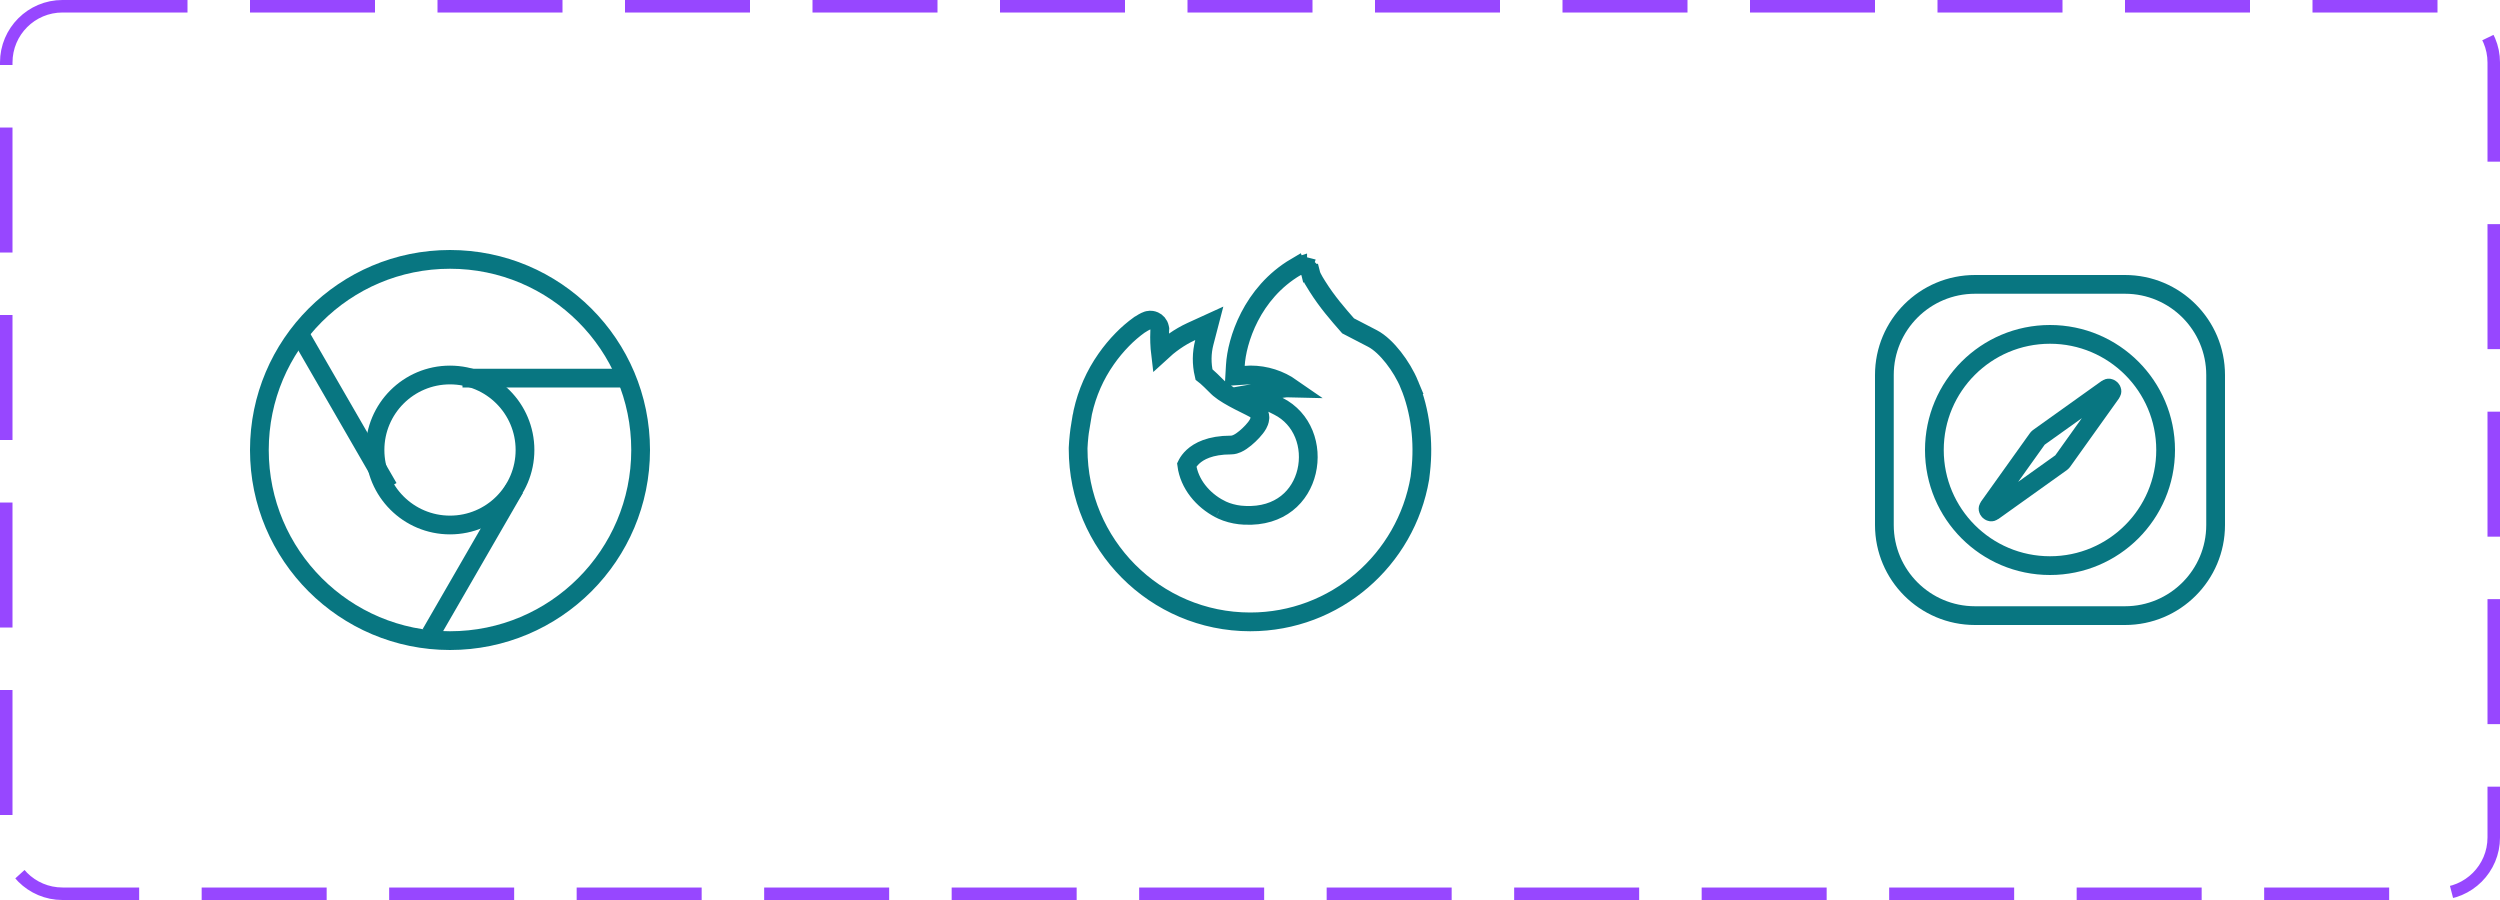
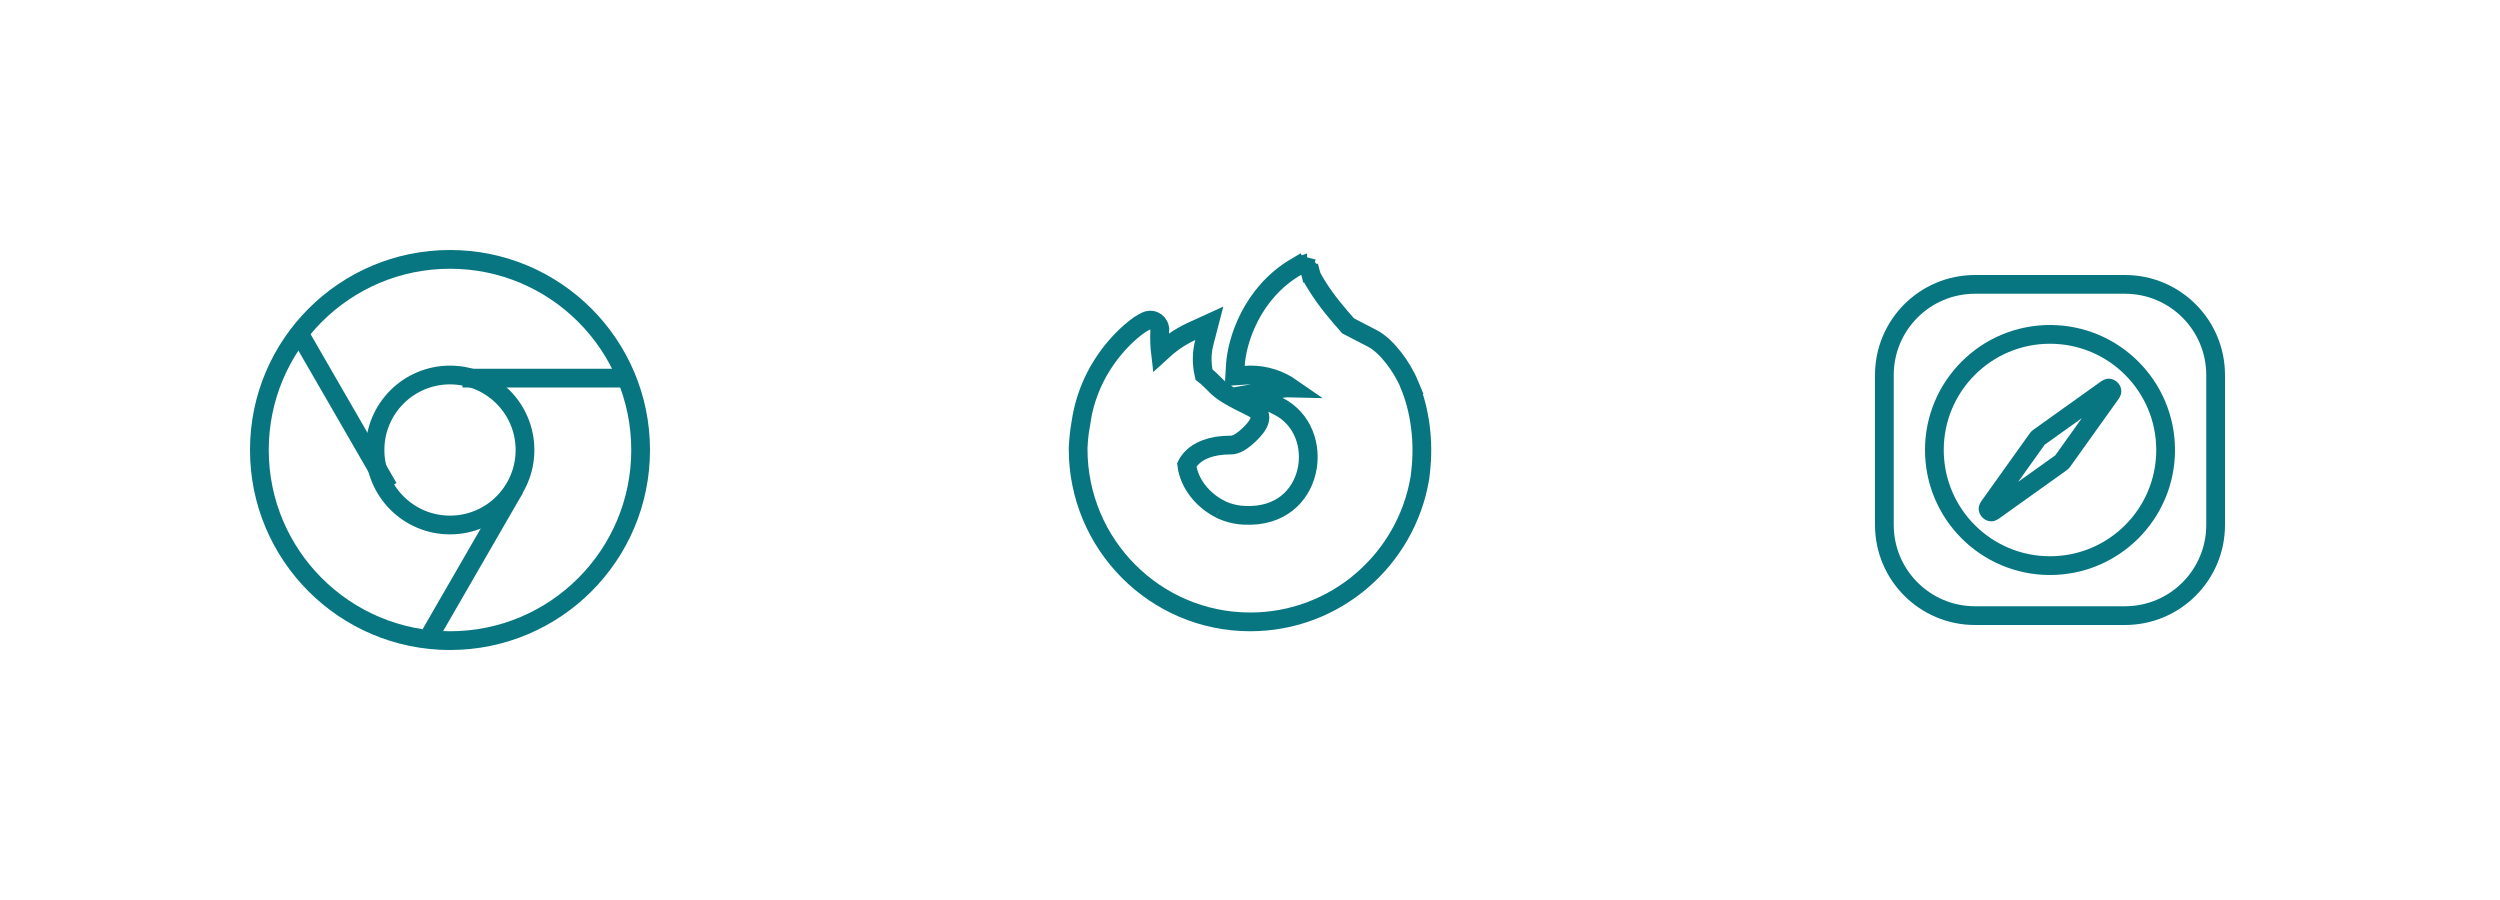
<svg xmlns="http://www.w3.org/2000/svg" width="200" height="72" viewBox="0 0 200 72" fill="none">
-   <rect x="0.5" y="0.5" width="199" height="71" rx="4.5" stroke="#9747FF" stroke-dasharray="10 5" />
  <circle cx="36" cy="36" r="6" stroke="#087681" stroke-width="1.5" />
  <circle cx="36" cy="36" r="15.25" stroke="#087681" stroke-width="1.5" />
  <line x1="37" y1="30.25" x2="50.444" y2="30.25" stroke="#087681" stroke-width="1.5" />
  <line x1="41.176" y1="39.071" x2="34.454" y2="50.714" stroke="#087681" stroke-width="1.5" />
  <line x1="31.072" y1="39.018" x2="24.072" y2="26.893" stroke="#087681" stroke-width="1.5" />
  <path d="M103.716 21.341C103.704 21.347 103.692 21.354 103.681 21.36C103.671 21.366 103.662 21.372 103.652 21.378C103.649 21.38 103.646 21.381 103.644 21.383C103.647 21.381 103.651 21.377 103.656 21.374C103.661 21.371 103.67 21.367 103.68 21.361L103.678 21.356C100.127 23.446 98.939 27.281 98.828 29.227L98.779 30.075L99.628 30.018C99.798 30.006 99.913 29.996 100.034 29.996C101.252 29.996 102.384 30.377 103.32 31.029C103.04 31.021 102.755 31.038 102.47 31.088L100.235 31.479L102.263 32.497C104.236 33.489 105.002 35.715 104.526 37.725C104.063 39.682 102.428 41.36 99.571 41.226L99.566 41.225C99.066 41.205 98.572 41.11 98.1 40.943C97.992 40.903 97.882 40.858 97.772 40.809H97.772C97.697 40.774 97.644 40.749 97.599 40.725L97.526 40.849L97.589 40.72C96.216 40.008 95.138 38.712 94.941 37.201C94.954 37.175 94.967 37.143 94.985 37.108C95.066 36.96 95.208 36.747 95.444 36.53C95.903 36.109 96.791 35.602 98.477 35.602C98.682 35.602 98.857 35.536 98.965 35.487C99.086 35.433 99.202 35.364 99.306 35.294C99.513 35.154 99.727 34.975 99.917 34.795C100.107 34.614 100.293 34.415 100.438 34.227C100.511 34.133 100.583 34.029 100.642 33.923C100.689 33.837 100.776 33.664 100.79 33.453L100.793 33.412L100.791 33.37C100.778 33.083 100.607 32.908 100.587 32.886C100.536 32.831 100.487 32.792 100.462 32.773C100.408 32.734 100.352 32.7 100.312 32.678C100.228 32.63 100.119 32.574 100.007 32.518C99.767 32.398 99.472 32.255 99.138 32.083C98.535 31.773 97.935 31.429 97.561 31.117L97.416 30.985C96.958 30.532 96.706 30.279 96.48 30.086L96.478 30.085C96.426 30.04 96.372 29.997 96.317 29.955C96.12 29.112 96.127 28.233 96.346 27.393L96.743 25.865L95.308 26.521C94.33 26.969 93.508 27.585 92.834 28.209C92.821 28.098 92.808 27.982 92.799 27.865C92.75 27.224 92.766 26.605 92.778 26.41L92.785 26.308L92.764 26.207C92.708 25.942 92.526 25.761 92.336 25.676C92.184 25.608 92.051 25.608 91.999 25.609C91.888 25.613 91.802 25.641 91.782 25.648C91.721 25.667 91.668 25.692 91.644 25.704C91.583 25.733 91.516 25.77 91.461 25.801C91.36 25.858 91.224 25.938 91.165 25.98L91.159 25.983C90.668 26.336 90.208 26.731 89.786 27.165C89.313 27.647 88.882 28.168 88.495 28.722C87.601 29.995 86.967 31.434 86.63 32.954L86.628 32.962C86.624 32.982 86.62 33.001 86.617 33.015C86.615 33.028 86.613 33.038 86.611 33.047C86.588 33.155 86.485 33.703 86.456 33.903H86.455C86.349 34.537 86.281 35.176 86.251 35.818L86.25 35.836V35.92C86.25 43.554 92.411 49.75 100.018 49.75C106.831 49.75 112.481 44.78 113.588 38.259L113.591 38.244L113.593 38.23C113.615 38.056 113.634 37.874 113.652 37.715C113.924 35.358 113.625 32.87 112.756 30.77H112.757C112.445 30.015 111.98 29.246 111.473 28.6C110.977 27.968 110.386 27.385 109.797 27.079L107.848 26.068C106.999 25.101 106.171 24.148 105.401 22.926L105.4 22.925L105.109 22.45V22.449C105.063 22.369 105.026 22.298 104.994 22.23L104.988 22.22L104.983 22.208L104.906 22.036C104.884 21.977 104.865 21.916 104.85 21.855L104.847 21.855C104.83 21.786 104.808 21.718 104.773 21.655L104.692 21.536L104.59 21.434C104.503 21.361 104.4 21.311 104.289 21.281L104.29 21.278C104.153 21.241 104.008 21.241 103.871 21.278L103.812 21.294L103.756 21.319C103.742 21.326 103.729 21.334 103.716 21.341ZM103.681 21.36L103.682 21.361C103.694 21.354 103.708 21.346 103.724 21.338C103.721 21.339 103.718 21.34 103.716 21.341M103.681 21.36C103.69 21.355 103.702 21.348 103.716 21.341M103.788 21.311C103.796 21.307 103.805 21.304 103.814 21.301V21.299C103.805 21.302 103.797 21.307 103.788 21.311Z" stroke="#087681" stroke-width="1.5" />
  <rect x="150.75" y="22.75" width="26.5" height="26.5" rx="7.25" stroke="#087681" stroke-width="1.5" />
  <circle cx="164" cy="36" r="9.25" stroke="#087681" stroke-width="1.5" />
  <path d="M168.723 31.043C168.768 31.049 168.826 31.074 168.876 31.124C168.926 31.174 168.951 31.232 168.957 31.277C168.961 31.313 168.958 31.368 168.902 31.446L164.986 36.929C164.97 36.951 164.951 36.97 164.929 36.986L159.446 40.902C159.368 40.958 159.313 40.962 159.277 40.957C159.232 40.951 159.174 40.926 159.124 40.876C159.074 40.826 159.049 40.769 159.043 40.723C159.039 40.687 159.042 40.632 159.098 40.554L163.014 35.071C163.03 35.049 163.049 35.03 163.071 35.014L168.554 31.098C168.632 31.042 168.687 31.038 168.723 31.043Z" stroke="#087681" stroke-width="1.5" />
</svg>
